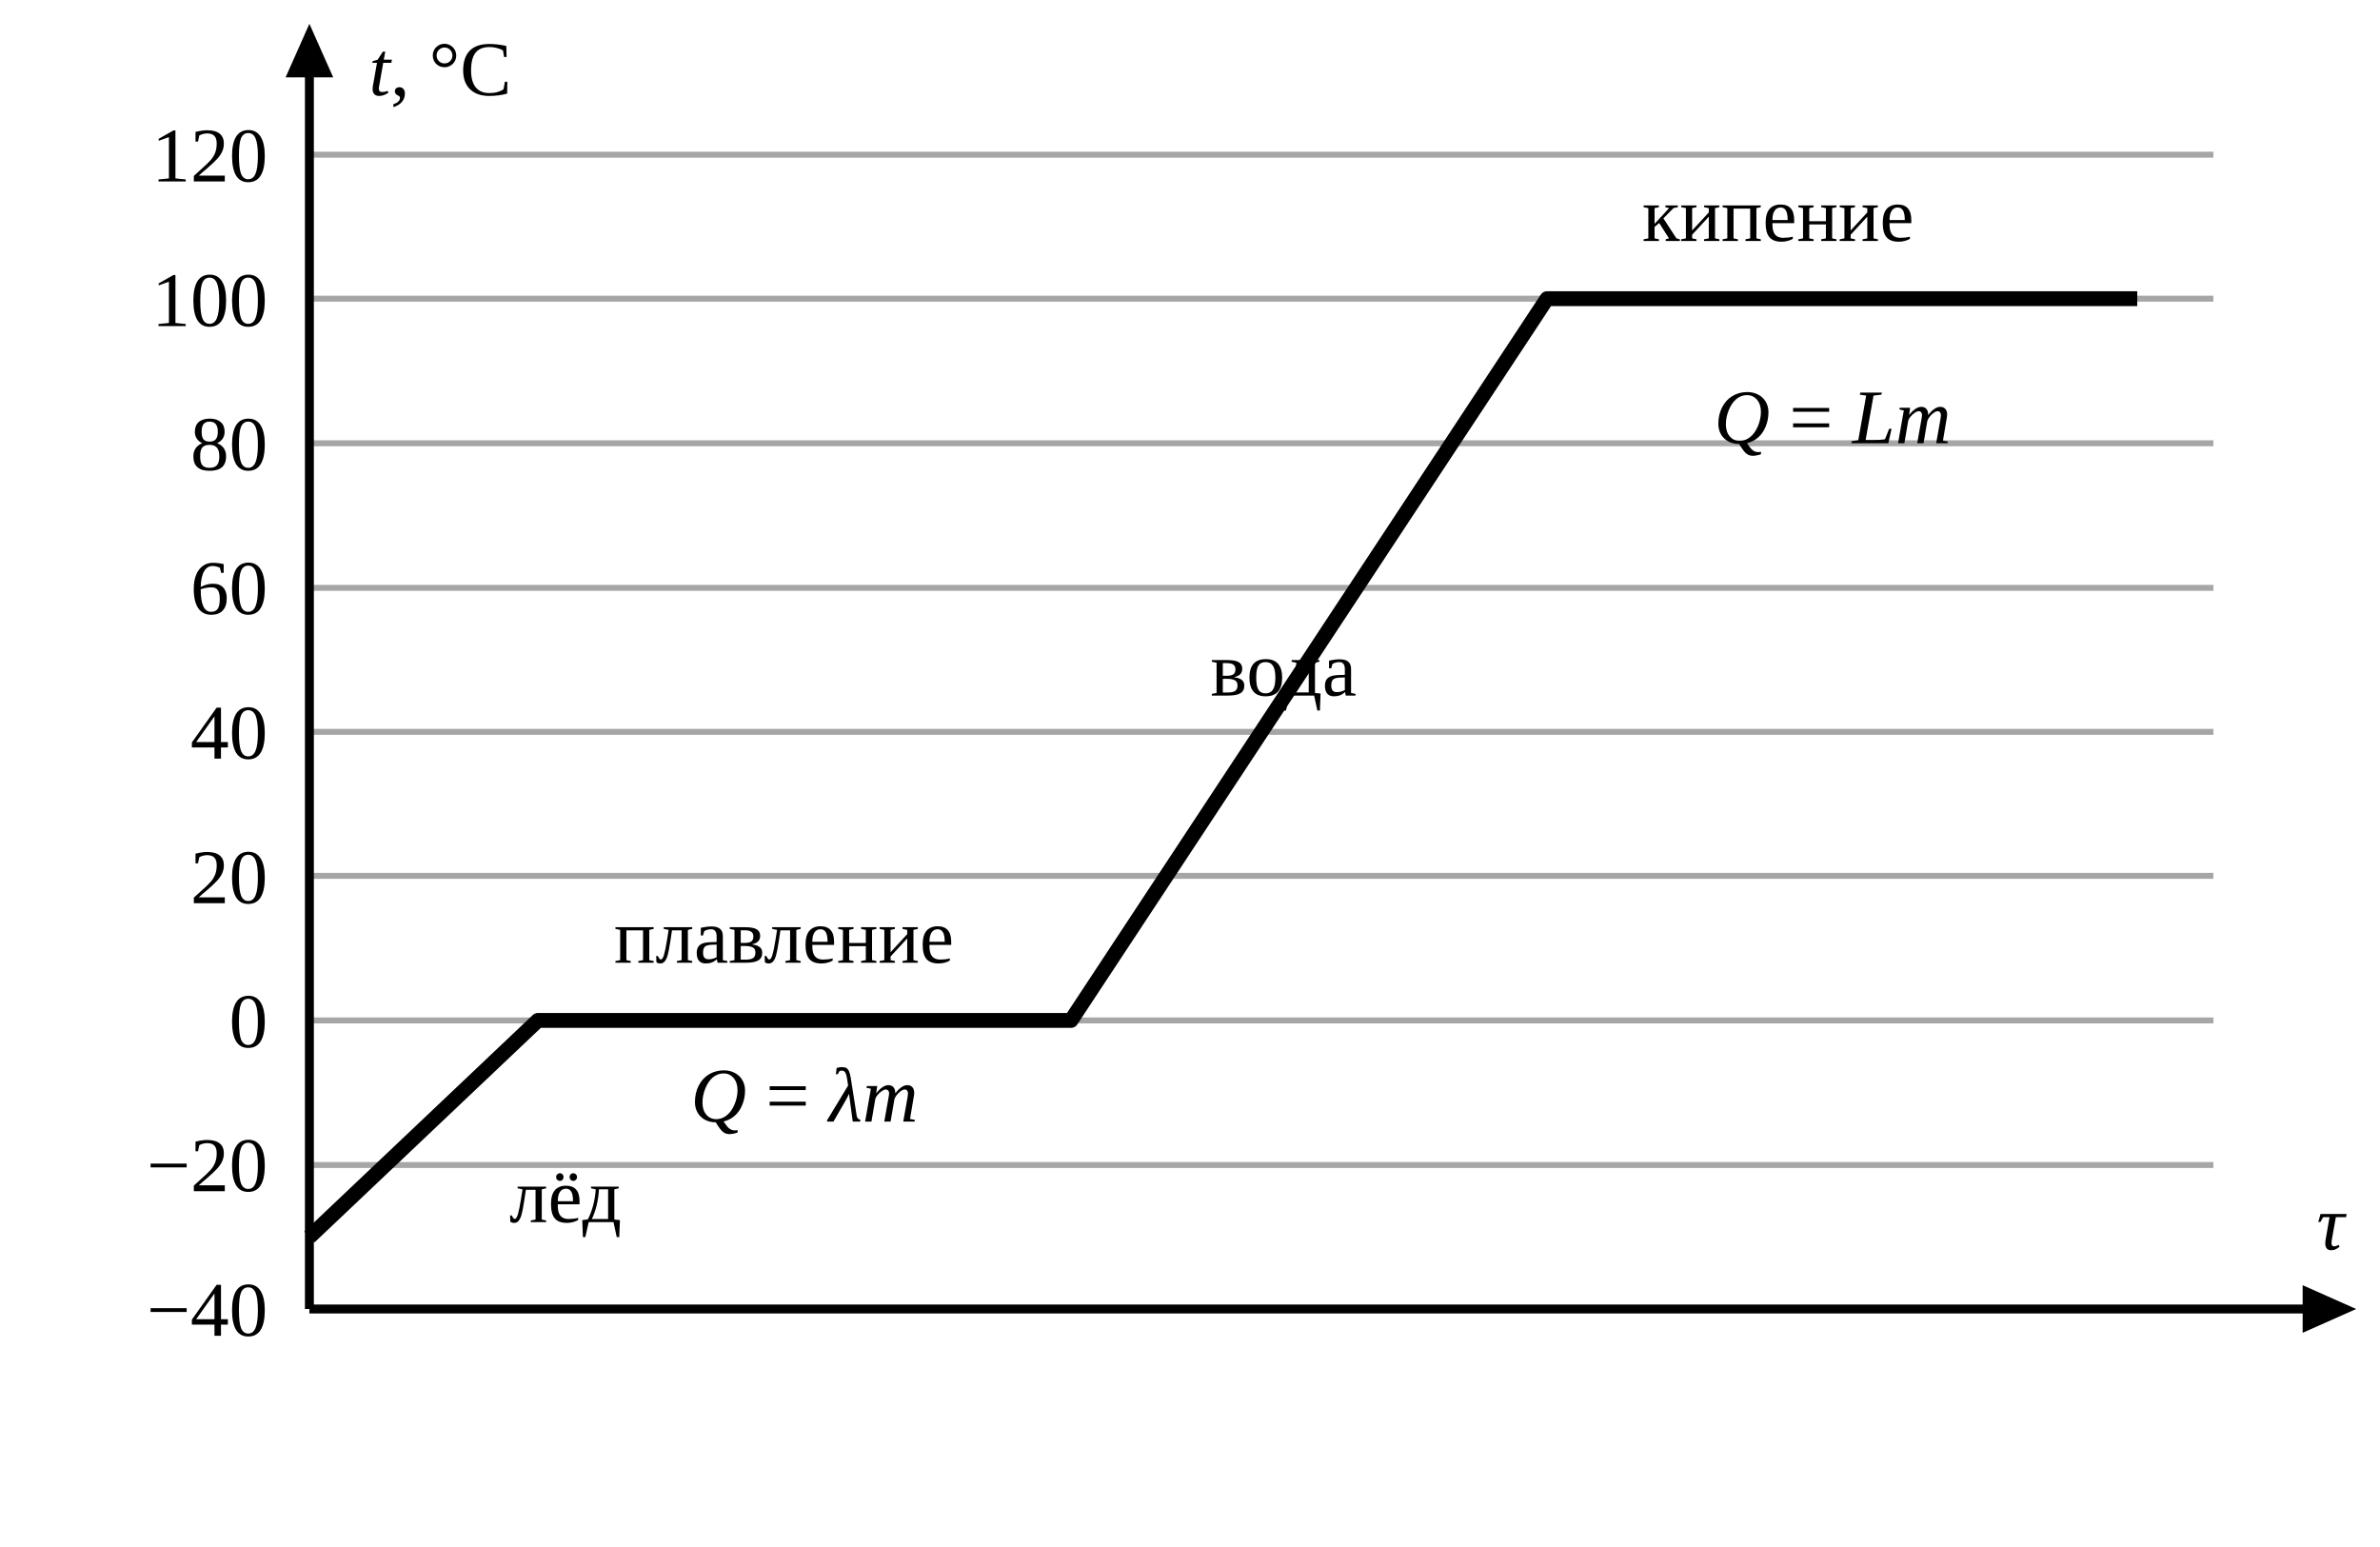
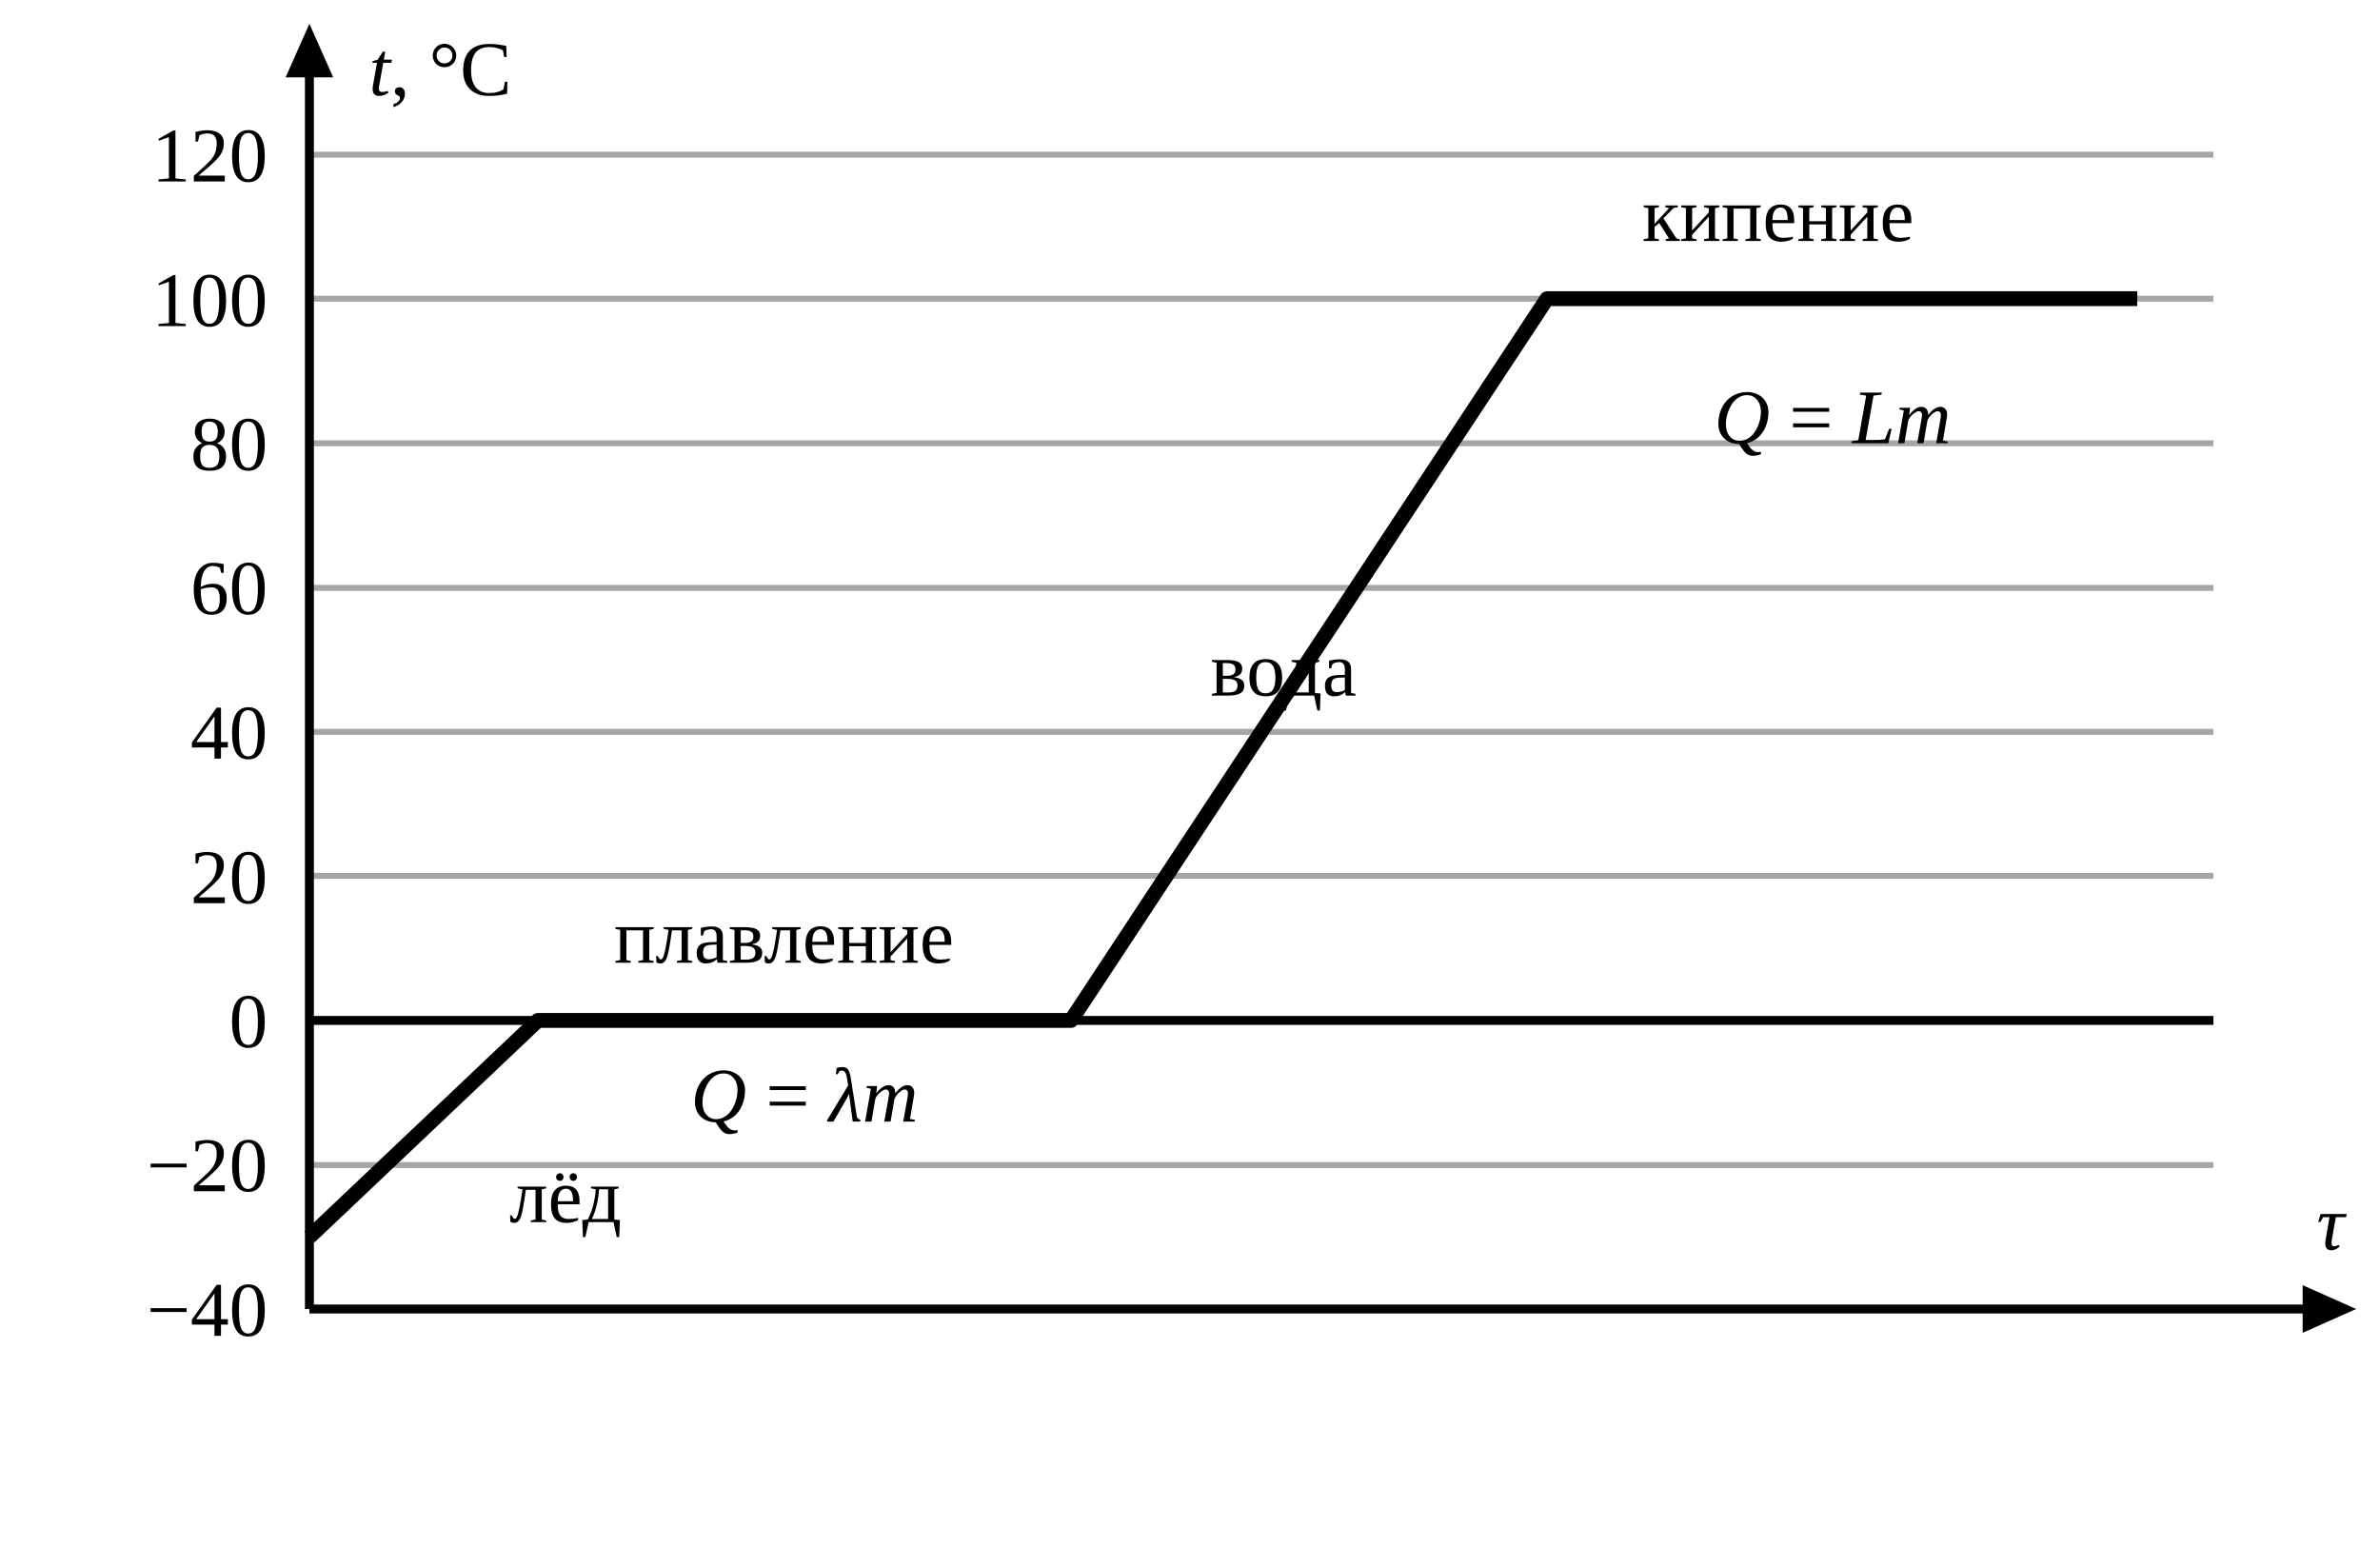
<svg xmlns="http://www.w3.org/2000/svg" viewBox="0 0 400 260" width="400" height="260" class="fig-svg" font-size="13" fill="none" stroke="currentColor">
  <path class="fig-grid" stroke-width="1" opacity="0.35" d="M52 195.8H372 M52 171.5H372 M52 147.2H372 M52 123H372 M52 98.8H372 M52 74.5H372 M52 50.2H372 M52 26H372" />
  <path class="fig-axis" stroke-width="1.5" d="M52 220H392M52 220V8" />
  <path class="fig-axis" fill="currentColor" stroke="none" d="M396 220l-9 -4v8zM52 4l-4 9h8z" />
+   <path class="fig-axis" stroke-width="1.5" d="M52 171.5H372" />
  <g class="fig-text" fill="currentColor" stroke="none">
    <text x="45" y="224.5" text-anchor="end">−40</text>
    <text x="45" y="200.2" text-anchor="end">−20</text>
    <text x="45" y="176" text-anchor="end">0</text>
    <text x="45" y="151.8" text-anchor="end">20</text>
    <text x="45" y="127.5" text-anchor="end">40</text>
    <text x="45" y="103.2" text-anchor="end">60</text>
    <text x="45" y="79" text-anchor="end">80</text>
    <text x="45" y="54.8" text-anchor="end">100</text>
    <text x="45" y="30.5" text-anchor="end">120</text>
    <text x="394" y="210" text-anchor="end">
      <tspan font-style="italic">τ</tspan>
    </text>
    <text x="62" y="16">
      <tspan font-style="italic">t</tspan>, °C</text>
  </g>
  <polyline class="fig-line" stroke-width="2.5" stroke-linejoin="round" points="52,207.9 90.4,171.5 180,171.5 260,50.2 359.2,50.2" />
  <text x="85.6" y="205.4" text-anchor="start" font-size="13" fill="currentColor" stroke="none">лёд</text>
  <text x="103.2" y="161.8" text-anchor="start" font-size="13" fill="currentColor" stroke="none">плавление</text>
  <text x="228" y="116.9" text-anchor="end" font-size="13" fill="currentColor" stroke="none">вода</text>
  <text x="276" y="40.5" text-anchor="start" font-size="13" fill="currentColor" stroke="none">кипение</text>
  <text x="135.2" y="188.5" text-anchor="middle" font-size="13" fill="currentColor" stroke="none">
    <tspan font-style="italic">Q</tspan> = <tspan font-style="italic">λm</tspan>
  </text>
  <text x="308" y="74.5" text-anchor="middle" font-size="13" fill="currentColor" stroke="none">
    <tspan font-style="italic">Q</tspan> = <tspan font-style="italic">Lm</tspan>
  </text>
</svg>
